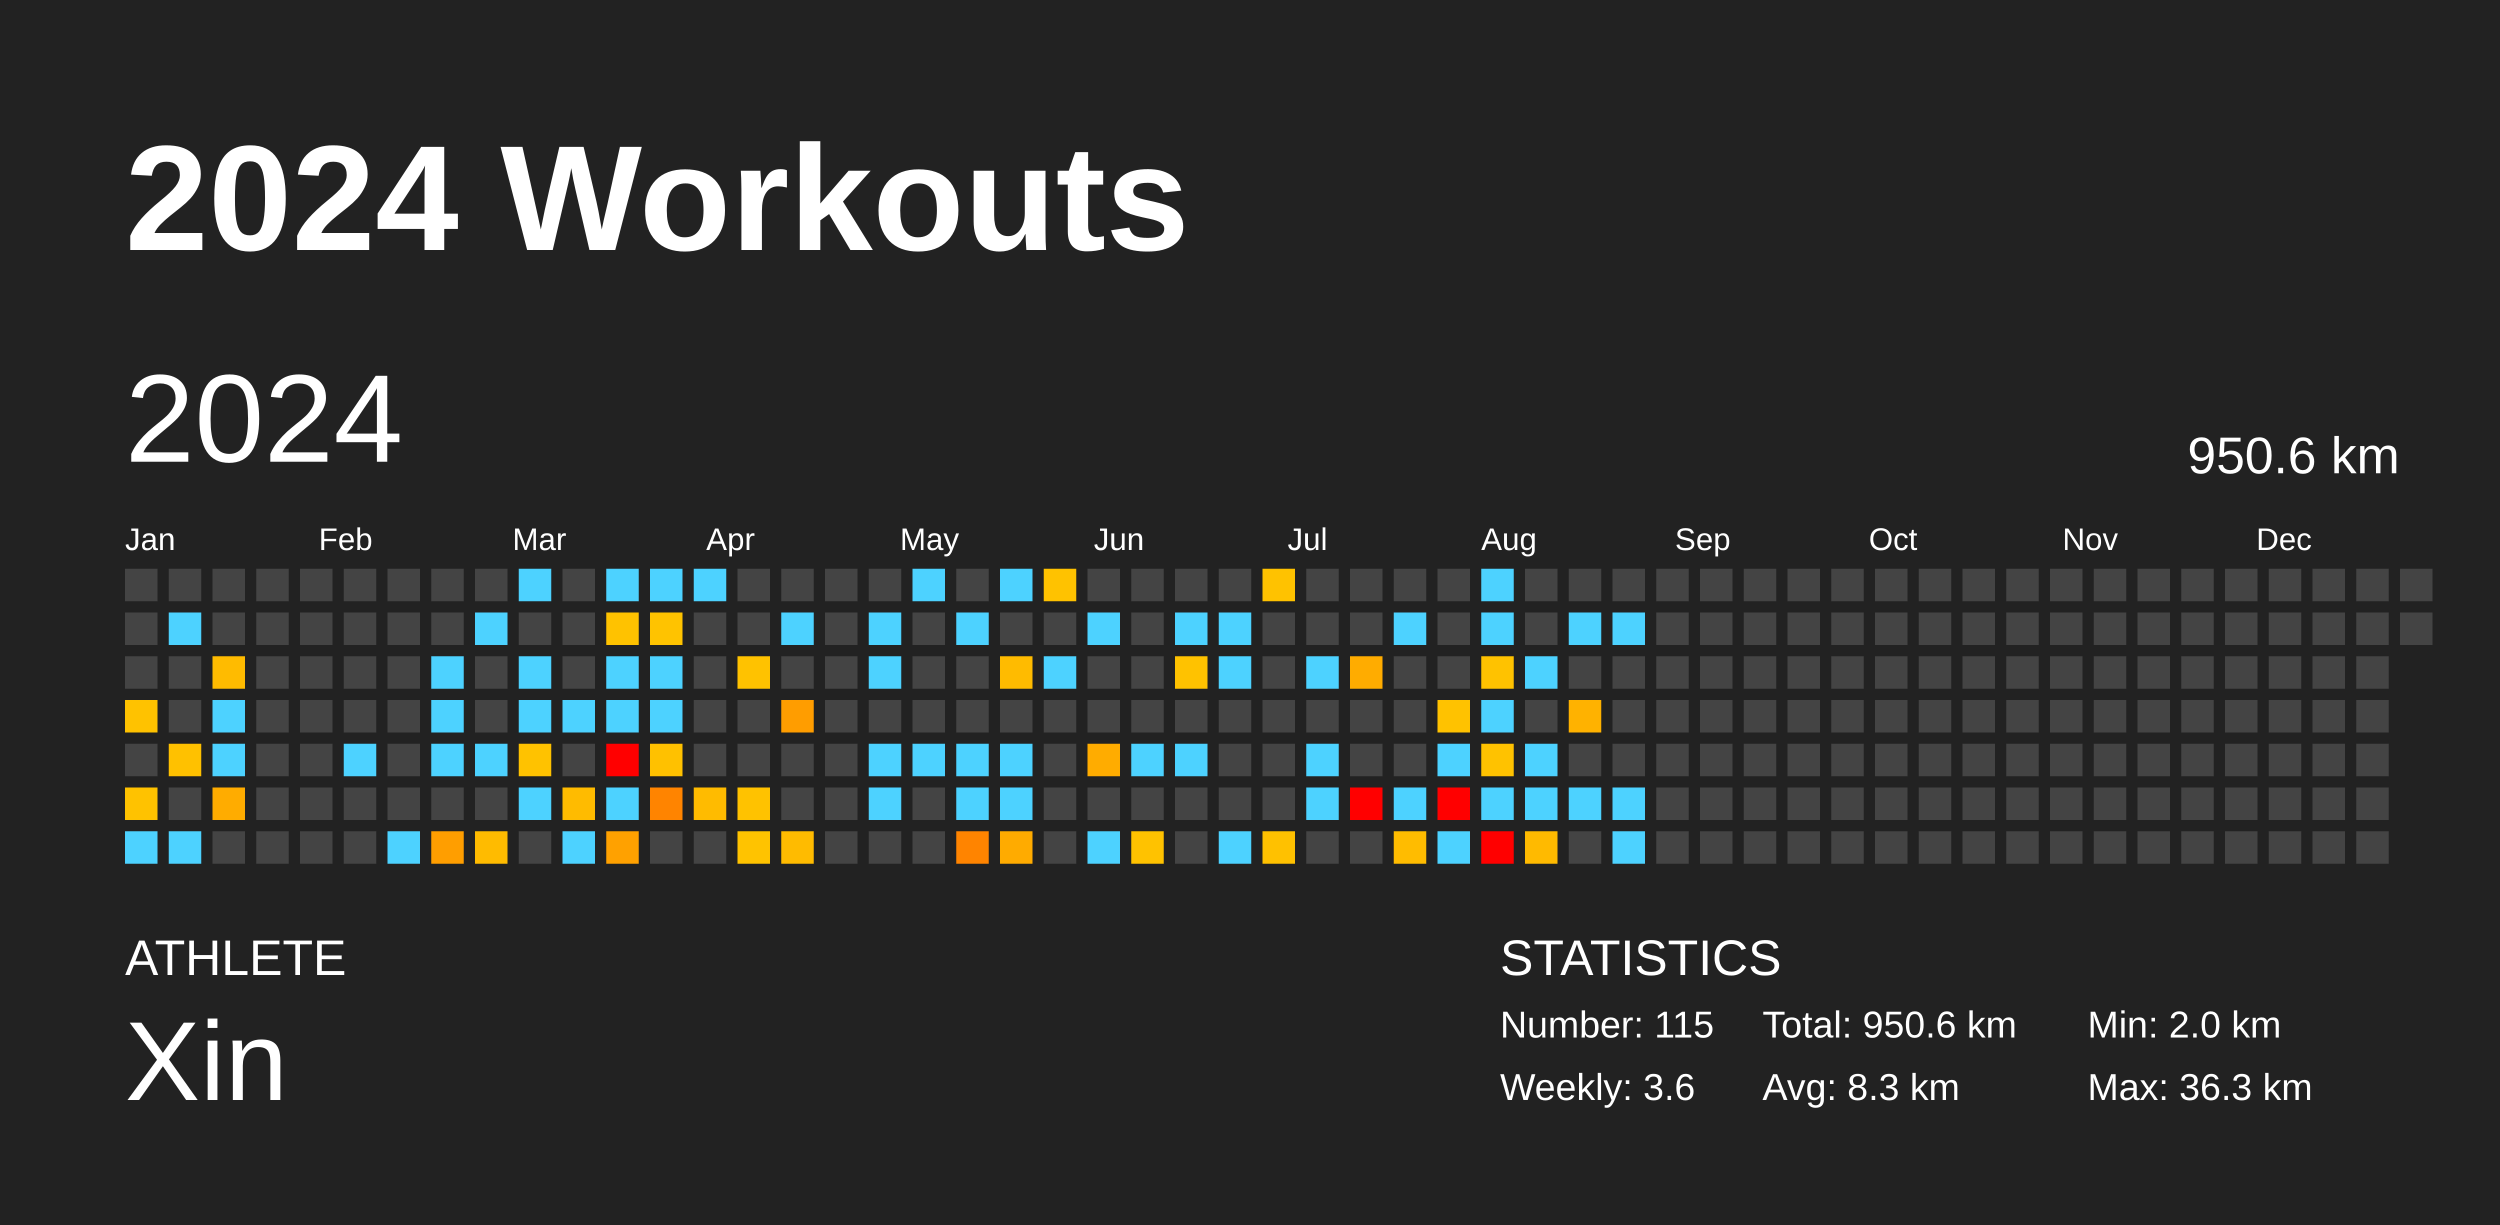
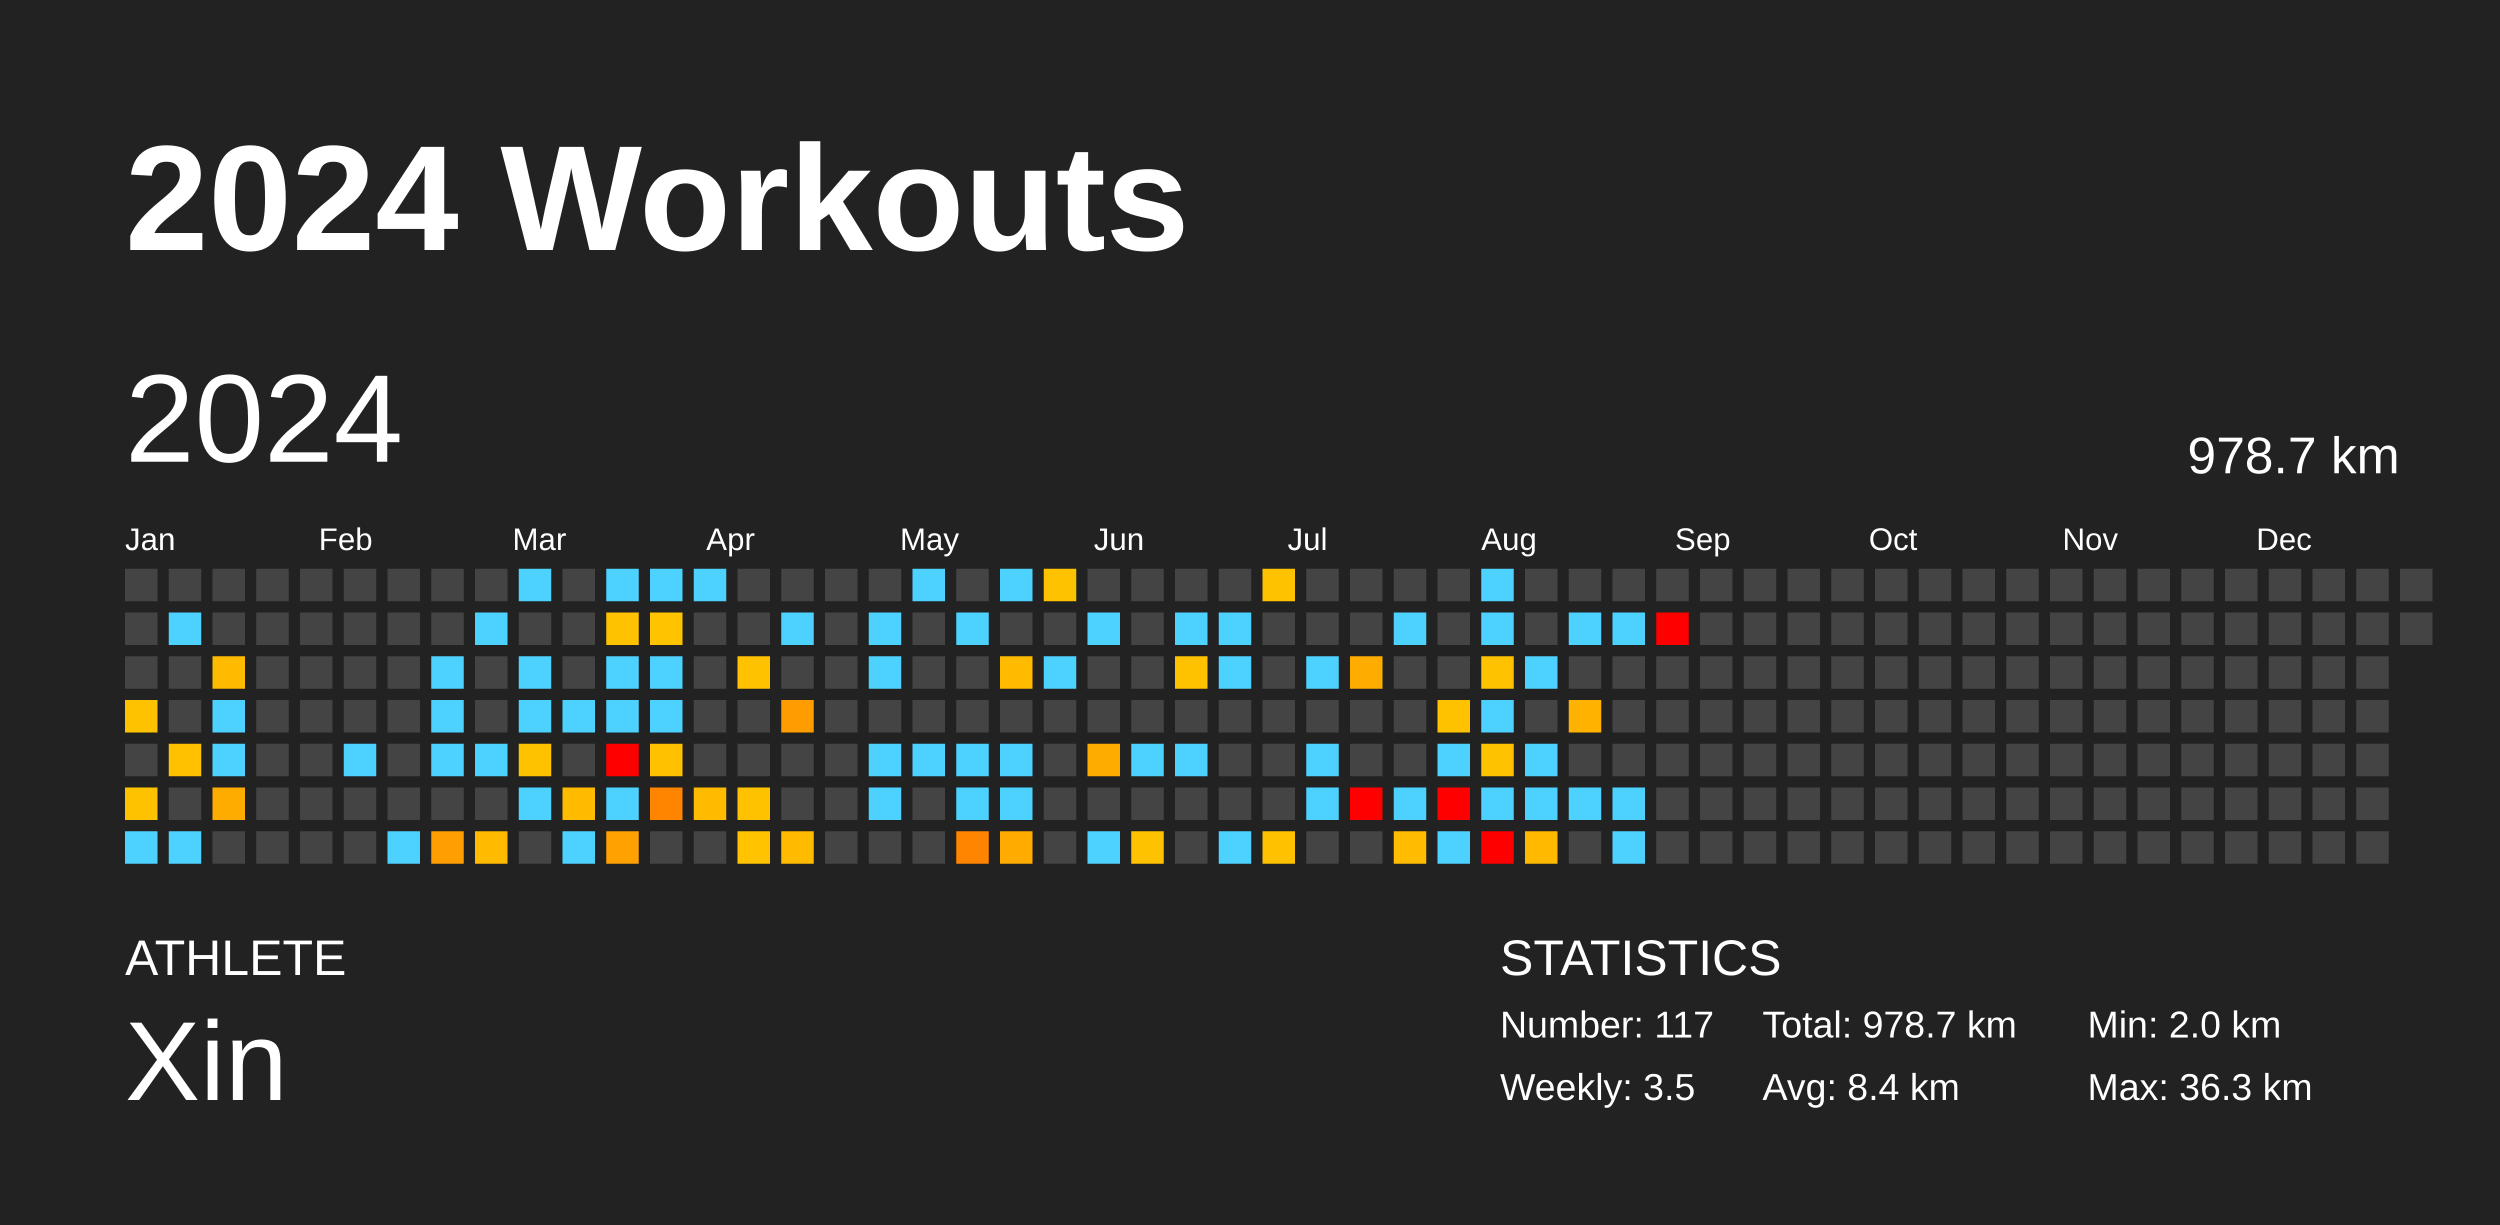
<svg xmlns="http://www.w3.org/2000/svg" baseProfile="full" height="98mm" version="1.1" viewBox="0,0,200,98" width="200mm">
  <defs />
  <rect fill="#222222" height="98" width="200" x="0" y="0" />
  <text fill="#FFFFFF" style="font-size:12px; font-family:Arial; font-weight:bold;" x="10" y="20">2024 Workouts</text>
  <text fill="#FFFFFF" style="font-size:4px; font-family:Arial" x="10" y="78">ATHLETE</text>
  <text fill="#FFFFFF" style="font-size:9px; font-family:Arial" x="10" y="88">Xin</text>
  <text fill="#FFFFFF" style="font-size:4px; font-family:Arial" x="120" y="78">STATISTICS</text>
-   <text fill="#FFFFFF" style="font-size:3px; font-family:Arial" x="120" y="83">Number: 115</text>
-   <text fill="#FFFFFF" style="font-size:3px; font-family:Arial" x="120" y="88">Weekly: 3.6</text>
-   <text fill="#FFFFFF" style="font-size:3px; font-family:Arial" x="141" y="83">Total: 950.6 km</text>
-   <text fill="#FFFFFF" style="font-size:3px; font-family:Arial" x="141" y="88">Avg: 8.3 km</text>
+   <text fill="#FFFFFF" style="font-size:3px; font-family:Arial" x="120" y="83">Number: 117</text>
+   <text fill="#FFFFFF" style="font-size:3px; font-family:Arial" x="120" y="88">Weekly: 3.5</text>
+   <text fill="#FFFFFF" style="font-size:3px; font-family:Arial" x="141" y="83">Total: 978.7 km</text>
+   <text fill="#FFFFFF" style="font-size:3px; font-family:Arial" x="141" y="88">Avg: 8.4 km</text>
  <text fill="#FFFFFF" style="font-size:3px; font-family:Arial" x="167" y="83">Min: 2.0 km</text>
  <text fill="#FFFFFF" style="font-size:3px; font-family:Arial" x="167" y="88">Max: 36.3 km</text>
  <text dominant-baseline="hanging" fill="#FFFFFF" style="font-size:10.0px; font-family:Arial;" x="10" y="30">2024</text>
-   <text dominant-baseline="hanging" fill="#FFFFFF" style="font-size:4.125px; font-family:Arial;" x="175" y="35">950.6 km</text>
+   <text dominant-baseline="hanging" fill="#FFFFFF" style="font-size:4.125px; font-family:Arial;" x="175" y="35">978.7 km</text>
  <text fill="#FFFFFF" style="font-size:2.5px; font-family:Arial" x="10.0" y="44">Jan</text>
  <text fill="#FFFFFF" style="font-size:2.5px; font-family:Arial" x="25.5" y="44">Feb</text>
  <text fill="#FFFFFF" style="font-size:2.5px; font-family:Arial" x="41.0" y="44">Mar</text>
  <text fill="#FFFFFF" style="font-size:2.5px; font-family:Arial" x="56.5" y="44">Apr</text>
  <text fill="#FFFFFF" style="font-size:2.5px; font-family:Arial" x="72.0" y="44">May</text>
  <text fill="#FFFFFF" style="font-size:2.5px; font-family:Arial" x="87.5" y="44">Jun</text>
  <text fill="#FFFFFF" style="font-size:2.5px; font-family:Arial" x="103.0" y="44">Jul</text>
  <text fill="#FFFFFF" style="font-size:2.5px; font-family:Arial" x="118.5" y="44">Aug</text>
  <text fill="#FFFFFF" style="font-size:2.5px; font-family:Arial" x="134.0" y="44">Sep</text>
  <text fill="#FFFFFF" style="font-size:2.5px; font-family:Arial" x="149.5" y="44">Oct</text>
  <text fill="#FFFFFF" style="font-size:2.5px; font-family:Arial" x="165.0" y="44">Nov</text>
  <text fill="#FFFFFF" style="font-size:2.5px; font-family:Arial" x="180.5" y="44">Dec</text>
  <rect fill="#444444" height="2.6" width="2.6" x="10.0" y="45.5" />
  <rect fill="#444444" height="2.6" width="2.6" x="10.0" y="49.0" />
  <rect fill="#444444" height="2.6" width="2.6" x="10.0" y="52.5" />
  <rect fill="#ffc200" height="2.6" width="2.6" x="10.0" y="56.0" />
  <rect fill="#444444" height="2.6" width="2.6" x="10.0" y="59.5" />
  <rect fill="#ffc200" height="2.6" width="2.6" x="10.0" y="63.0" />
  <rect fill="#4dd2ff" height="2.6" width="2.6" x="10.0" y="66.5" />
  <rect fill="#444444" height="2.6" width="2.6" x="13.5" y="45.5" />
  <rect fill="#4dd2ff" height="2.6" width="2.6" x="13.5" y="49.0" />
  <rect fill="#444444" height="2.6" width="2.6" x="13.5" y="52.5" />
  <rect fill="#444444" height="2.6" width="2.6" x="13.5" y="56.0" />
  <rect fill="#ffc100" height="2.6" width="2.6" x="13.5" y="59.5" />
  <rect fill="#444444" height="2.6" width="2.6" x="13.5" y="63.0" />
  <rect fill="#4dd2ff" height="2.6" width="2.6" x="13.5" y="66.5" />
  <rect fill="#444444" height="2.6" width="2.6" x="17.0" y="45.5" />
  <rect fill="#444444" height="2.6" width="2.6" x="17.0" y="49.0" />
  <rect fill="#ffbb00" height="2.6" width="2.6" x="17.0" y="52.5" />
  <rect fill="#4dd2ff" height="2.6" width="2.6" x="17.0" y="56.0" />
  <rect fill="#4dd2ff" height="2.6" width="2.6" x="17.0" y="59.5" />
  <rect fill="#ffac00" height="2.6" width="2.6" x="17.0" y="63.0" />
  <rect fill="#444444" height="2.6" width="2.6" x="17.0" y="66.5" />
  <rect fill="#444444" height="2.6" width="2.6" x="20.5" y="45.5" />
  <rect fill="#444444" height="2.6" width="2.6" x="20.5" y="49.0" />
  <rect fill="#444444" height="2.6" width="2.6" x="20.5" y="52.5" />
  <rect fill="#444444" height="2.6" width="2.6" x="20.5" y="56.0" />
  <rect fill="#444444" height="2.6" width="2.6" x="20.5" y="59.5" />
  <rect fill="#444444" height="2.6" width="2.6" x="20.5" y="63.0" />
  <rect fill="#444444" height="2.6" width="2.6" x="20.5" y="66.5" />
  <rect fill="#444444" height="2.6" width="2.6" x="24.0" y="45.5" />
  <rect fill="#444444" height="2.6" width="2.6" x="24.0" y="49.0" />
  <rect fill="#444444" height="2.6" width="2.6" x="24.0" y="52.5" />
  <rect fill="#444444" height="2.6" width="2.6" x="24.0" y="56.0" />
  <rect fill="#444444" height="2.6" width="2.6" x="24.0" y="59.5" />
  <rect fill="#444444" height="2.6" width="2.6" x="24.0" y="63.0" />
  <rect fill="#444444" height="2.6" width="2.6" x="24.0" y="66.5" />
  <rect fill="#444444" height="2.6" width="2.6" x="27.5" y="45.5" />
  <rect fill="#444444" height="2.6" width="2.6" x="27.5" y="49.0" />
  <rect fill="#444444" height="2.6" width="2.6" x="27.5" y="52.5" />
  <rect fill="#444444" height="2.6" width="2.6" x="27.5" y="56.0" />
  <rect fill="#4dd2ff" height="2.6" width="2.6" x="27.5" y="59.5" />
  <rect fill="#444444" height="2.6" width="2.6" x="27.5" y="63.0" />
  <rect fill="#444444" height="2.6" width="2.6" x="27.5" y="66.5" />
  <rect fill="#444444" height="2.6" width="2.6" x="31.0" y="45.5" />
  <rect fill="#444444" height="2.6" width="2.6" x="31.0" y="49.0" />
  <rect fill="#444444" height="2.6" width="2.6" x="31.0" y="52.5" />
  <rect fill="#444444" height="2.6" width="2.6" x="31.0" y="56.0" />
  <rect fill="#444444" height="2.6" width="2.6" x="31.0" y="59.5" />
  <rect fill="#444444" height="2.6" width="2.6" x="31.0" y="63.0" />
  <rect fill="#4dd2ff" height="2.6" width="2.6" x="31.0" y="66.5" />
  <rect fill="#444444" height="2.6" width="2.6" x="34.5" y="45.5" />
  <rect fill="#444444" height="2.6" width="2.6" x="34.5" y="49.0" />
  <rect fill="#4dd2ff" height="2.6" width="2.6" x="34.5" y="52.5" />
  <rect fill="#4dd2ff" height="2.6" width="2.6" x="34.5" y="56.0" />
  <rect fill="#4dd2ff" height="2.6" width="2.6" x="34.5" y="59.5" />
  <rect fill="#444444" height="2.6" width="2.6" x="34.5" y="63.0" />
  <rect fill="#ff9e00" height="2.6" width="2.6" x="34.5" y="66.5" />
  <rect fill="#444444" height="2.6" width="2.6" x="38.0" y="45.5" />
  <rect fill="#4dd2ff" height="2.6" width="2.6" x="38.0" y="49.0" />
  <rect fill="#444444" height="2.6" width="2.6" x="38.0" y="52.5" />
  <rect fill="#444444" height="2.6" width="2.6" x="38.0" y="56.0" />
  <rect fill="#4dd2ff" height="2.6" width="2.6" x="38.0" y="59.5" />
  <rect fill="#444444" height="2.6" width="2.6" x="38.0" y="63.0" />
  <rect fill="#ffbb00" height="2.6" width="2.6" x="38.0" y="66.5" />
  <rect fill="#4dd2ff" height="2.6" width="2.6" x="41.5" y="45.5" />
  <rect fill="#444444" height="2.6" width="2.6" x="41.5" y="49.0" />
  <rect fill="#4dd2ff" height="2.6" width="2.6" x="41.5" y="52.5" />
  <rect fill="#4dd2ff" height="2.6" width="2.6" x="41.5" y="56.0" />
  <rect fill="#ffc200" height="2.6" width="2.6" x="41.5" y="59.5" />
  <rect fill="#4dd2ff" height="2.6" width="2.6" x="41.5" y="63.0" />
  <rect fill="#444444" height="2.6" width="2.6" x="41.5" y="66.5" />
  <rect fill="#444444" height="2.6" width="2.6" x="45.0" y="45.5" />
  <rect fill="#444444" height="2.6" width="2.6" x="45.0" y="49.0" />
  <rect fill="#444444" height="2.6" width="2.6" x="45.0" y="52.5" />
  <rect fill="#4dd2ff" height="2.6" width="2.6" x="45.0" y="56.0" />
  <rect fill="#444444" height="2.6" width="2.6" x="45.0" y="59.5" />
  <rect fill="#ffbb00" height="2.6" width="2.6" x="45.0" y="63.0" />
  <rect fill="#4dd2ff" height="2.6" width="2.6" x="45.0" y="66.5" />
  <rect fill="#4dd2ff" height="2.6" width="2.6" x="48.5" y="45.5" />
  <rect fill="#ffc200" height="2.6" width="2.6" x="48.5" y="49.0" />
  <rect fill="#4dd2ff" height="2.6" width="2.6" x="48.5" y="52.5" />
  <rect fill="#4dd2ff" height="2.6" width="2.6" x="48.5" y="56.0" />
  <rect fill="red" height="2.6" width="2.6" x="48.5" y="59.5" />
  <rect fill="#4dd2ff" height="2.6" width="2.6" x="48.5" y="63.0" />
  <rect fill="#ffa100" height="2.6" width="2.6" x="48.5" y="66.5" />
  <rect fill="#4dd2ff" height="2.6" width="2.6" x="52.0" y="45.5" />
  <rect fill="#ffc300" height="2.6" width="2.6" x="52.0" y="49.0" />
  <rect fill="#4dd2ff" height="2.6" width="2.6" x="52.0" y="52.5" />
  <rect fill="#4dd2ff" height="2.6" width="2.6" x="52.0" y="56.0" />
  <rect fill="#ffc100" height="2.6" width="2.6" x="52.0" y="59.5" />
  <rect fill="#ff8400" height="2.6" width="2.6" x="52.0" y="63.0" />
  <rect fill="#444444" height="2.6" width="2.6" x="52.0" y="66.5" />
  <rect fill="#4dd2ff" height="2.6" width="2.6" x="55.5" y="45.5" />
  <rect fill="#444444" height="2.6" width="2.6" x="55.5" y="49.0" />
  <rect fill="#444444" height="2.6" width="2.6" x="55.5" y="52.5" />
  <rect fill="#444444" height="2.6" width="2.6" x="55.5" y="56.0" />
  <rect fill="#444444" height="2.6" width="2.6" x="55.5" y="59.5" />
  <rect fill="#ffbb00" height="2.6" width="2.6" x="55.5" y="63.0" />
  <rect fill="#444444" height="2.6" width="2.6" x="55.5" y="66.5" />
  <rect fill="#444444" height="2.6" width="2.6" x="59.0" y="45.5" />
  <rect fill="#444444" height="2.6" width="2.6" x="59.0" y="49.0" />
  <rect fill="#ffc200" height="2.6" width="2.6" x="59.0" y="52.5" />
  <rect fill="#444444" height="2.6" width="2.6" x="59.0" y="56.0" />
  <rect fill="#444444" height="2.6" width="2.6" x="59.0" y="59.5" />
  <rect fill="#ffc200" height="2.6" width="2.6" x="59.0" y="63.0" />
  <rect fill="#ffc300" height="2.6" width="2.6" x="59.0" y="66.5" />
  <rect fill="#444444" height="2.6" width="2.6" x="62.5" y="45.5" />
  <rect fill="#4dd2ff" height="2.6" width="2.6" x="62.5" y="49.0" />
  <rect fill="#444444" height="2.6" width="2.6" x="62.5" y="52.5" />
  <rect fill="#ff9d00" height="2.6" width="2.6" x="62.5" y="56.0" />
  <rect fill="#444444" height="2.6" width="2.6" x="62.5" y="59.5" />
  <rect fill="#444444" height="2.6" width="2.6" x="62.5" y="63.0" />
  <rect fill="#ffbb00" height="2.6" width="2.6" x="62.5" y="66.5" />
  <rect fill="#444444" height="2.6" width="2.6" x="66.0" y="45.5" />
  <rect fill="#444444" height="2.6" width="2.6" x="66.0" y="49.0" />
  <rect fill="#444444" height="2.6" width="2.6" x="66.0" y="52.5" />
  <rect fill="#444444" height="2.6" width="2.6" x="66.0" y="56.0" />
  <rect fill="#444444" height="2.6" width="2.6" x="66.0" y="59.5" />
  <rect fill="#444444" height="2.6" width="2.6" x="66.0" y="63.0" />
  <rect fill="#444444" height="2.6" width="2.6" x="66.0" y="66.5" />
  <rect fill="#444444" height="2.6" width="2.6" x="69.5" y="45.5" />
  <rect fill="#4dd2ff" height="2.6" width="2.6" x="69.5" y="49.0" />
  <rect fill="#4dd2ff" height="2.6" width="2.6" x="69.5" y="52.5" />
  <rect fill="#444444" height="2.6" width="2.6" x="69.5" y="56.0" />
  <rect fill="#4dd2ff" height="2.6" width="2.6" x="69.5" y="59.5" />
  <rect fill="#4dd2ff" height="2.6" width="2.6" x="69.5" y="63.0" />
  <rect fill="#444444" height="2.6" width="2.6" x="69.5" y="66.5" />
  <rect fill="#4dd2ff" height="2.6" width="2.6" x="73.0" y="45.5" />
  <rect fill="#444444" height="2.6" width="2.6" x="73.0" y="49.0" />
  <rect fill="#444444" height="2.6" width="2.6" x="73.0" y="52.5" />
  <rect fill="#444444" height="2.6" width="2.6" x="73.0" y="56.0" />
  <rect fill="#4dd2ff" height="2.6" width="2.6" x="73.0" y="59.5" />
  <rect fill="#444444" height="2.6" width="2.6" x="73.0" y="63.0" />
  <rect fill="#444444" height="2.6" width="2.6" x="73.0" y="66.5" />
  <rect fill="#444444" height="2.6" width="2.6" x="76.5" y="45.5" />
  <rect fill="#4dd2ff" height="2.6" width="2.6" x="76.5" y="49.0" />
  <rect fill="#444444" height="2.6" width="2.6" x="76.5" y="52.5" />
  <rect fill="#444444" height="2.6" width="2.6" x="76.5" y="56.0" />
  <rect fill="#4dd2ff" height="2.6" width="2.6" x="76.5" y="59.5" />
  <rect fill="#4dd2ff" height="2.6" width="2.6" x="76.5" y="63.0" />
  <rect fill="#ff8400" height="2.6" width="2.6" x="76.5" y="66.5" />
  <rect fill="#4dd2ff" height="2.6" width="2.6" x="80.0" y="45.5" />
  <rect fill="#444444" height="2.6" width="2.6" x="80.0" y="49.0" />
  <rect fill="#ffbb00" height="2.6" width="2.6" x="80.0" y="52.5" />
  <rect fill="#444444" height="2.6" width="2.6" x="80.0" y="56.0" />
  <rect fill="#4dd2ff" height="2.6" width="2.6" x="80.0" y="59.5" />
  <rect fill="#4dd2ff" height="2.6" width="2.6" x="80.0" y="63.0" />
  <rect fill="#ffab00" height="2.6" width="2.6" x="80.0" y="66.5" />
  <rect fill="#ffc200" height="2.6" width="2.6" x="83.5" y="45.5" />
  <rect fill="#444444" height="2.6" width="2.6" x="83.5" y="49.0" />
  <rect fill="#4dd2ff" height="2.6" width="2.6" x="83.5" y="52.5" />
  <rect fill="#444444" height="2.6" width="2.6" x="83.5" y="56.0" />
  <rect fill="#444444" height="2.6" width="2.6" x="83.5" y="59.5" />
  <rect fill="#444444" height="2.6" width="2.6" x="83.5" y="63.0" />
  <rect fill="#444444" height="2.6" width="2.6" x="83.5" y="66.5" />
  <rect fill="#444444" height="2.6" width="2.6" x="87.0" y="45.5" />
  <rect fill="#4dd2ff" height="2.6" width="2.6" x="87.0" y="49.0" />
  <rect fill="#444444" height="2.6" width="2.6" x="87.0" y="52.5" />
  <rect fill="#444444" height="2.6" width="2.6" x="87.0" y="56.0" />
  <rect fill="#ffac00" height="2.6" width="2.6" x="87.0" y="59.5" />
  <rect fill="#444444" height="2.6" width="2.6" x="87.0" y="63.0" />
  <rect fill="#4dd2ff" height="2.6" width="2.6" x="87.0" y="66.5" />
  <rect fill="#444444" height="2.6" width="2.6" x="90.5" y="45.5" />
  <rect fill="#444444" height="2.6" width="2.6" x="90.5" y="49.0" />
  <rect fill="#444444" height="2.6" width="2.6" x="90.5" y="52.5" />
  <rect fill="#444444" height="2.6" width="2.6" x="90.5" y="56.0" />
  <rect fill="#4dd2ff" height="2.6" width="2.6" x="90.5" y="59.5" />
  <rect fill="#444444" height="2.6" width="2.6" x="90.5" y="63.0" />
  <rect fill="#ffc200" height="2.6" width="2.6" x="90.5" y="66.5" />
  <rect fill="#444444" height="2.6" width="2.6" x="94.0" y="45.5" />
  <rect fill="#4dd2ff" height="2.6" width="2.6" x="94.0" y="49.0" />
  <rect fill="#ffc200" height="2.6" width="2.6" x="94.0" y="52.5" />
  <rect fill="#444444" height="2.6" width="2.6" x="94.0" y="56.0" />
  <rect fill="#4dd2ff" height="2.6" width="2.6" x="94.0" y="59.5" />
  <rect fill="#444444" height="2.6" width="2.6" x="94.0" y="63.0" />
  <rect fill="#444444" height="2.6" width="2.6" x="94.0" y="66.5" />
  <rect fill="#444444" height="2.6" width="2.6" x="97.5" y="45.5" />
  <rect fill="#4dd2ff" height="2.6" width="2.6" x="97.5" y="49.0" />
  <rect fill="#4dd2ff" height="2.6" width="2.6" x="97.5" y="52.5" />
  <rect fill="#444444" height="2.6" width="2.6" x="97.5" y="56.0" />
  <rect fill="#444444" height="2.6" width="2.6" x="97.5" y="59.5" />
  <rect fill="#444444" height="2.6" width="2.6" x="97.5" y="63.0" />
  <rect fill="#4dd2ff" height="2.6" width="2.6" x="97.5" y="66.5" />
  <rect fill="#ffc200" height="2.6" width="2.6" x="101.0" y="45.5" />
  <rect fill="#444444" height="2.6" width="2.6" x="101.0" y="49.0" />
  <rect fill="#444444" height="2.6" width="2.6" x="101.0" y="52.5" />
  <rect fill="#444444" height="2.6" width="2.6" x="101.0" y="56.0" />
  <rect fill="#444444" height="2.6" width="2.6" x="101.0" y="59.5" />
  <rect fill="#444444" height="2.6" width="2.6" x="101.0" y="63.0" />
  <rect fill="#ffc100" height="2.6" width="2.6" x="101.0" y="66.5" />
  <rect fill="#444444" height="2.6" width="2.6" x="104.5" y="45.5" />
  <rect fill="#444444" height="2.6" width="2.6" x="104.5" y="49.0" />
  <rect fill="#4dd2ff" height="2.6" width="2.6" x="104.5" y="52.5" />
  <rect fill="#444444" height="2.6" width="2.6" x="104.5" y="56.0" />
  <rect fill="#4dd2ff" height="2.6" width="2.6" x="104.5" y="59.5" />
  <rect fill="#4dd2ff" height="2.6" width="2.6" x="104.5" y="63.0" />
  <rect fill="#444444" height="2.6" width="2.6" x="104.5" y="66.5" />
  <rect fill="#444444" height="2.6" width="2.6" x="108.0" y="45.5" />
  <rect fill="#444444" height="2.6" width="2.6" x="108.0" y="49.0" />
  <rect fill="#ffac00" height="2.6" width="2.6" x="108.0" y="52.5" />
  <rect fill="#444444" height="2.6" width="2.6" x="108.0" y="56.0" />
  <rect fill="#444444" height="2.6" width="2.6" x="108.0" y="59.5" />
  <rect fill="red" height="2.6" width="2.6" x="108.0" y="63.0" />
  <rect fill="#444444" height="2.6" width="2.6" x="108.0" y="66.5" />
  <rect fill="#444444" height="2.6" width="2.6" x="111.5" y="45.5" />
  <rect fill="#4dd2ff" height="2.6" width="2.6" x="111.5" y="49.0" />
  <rect fill="#444444" height="2.6" width="2.6" x="111.5" y="52.5" />
  <rect fill="#444444" height="2.6" width="2.6" x="111.5" y="56.0" />
  <rect fill="#444444" height="2.6" width="2.6" x="111.5" y="59.5" />
  <rect fill="#4dd2ff" height="2.6" width="2.6" x="111.5" y="63.0" />
  <rect fill="#ffbc00" height="2.6" width="2.6" x="111.5" y="66.5" />
  <rect fill="#444444" height="2.6" width="2.6" x="115.0" y="45.5" />
  <rect fill="#444444" height="2.6" width="2.6" x="115.0" y="49.0" />
  <rect fill="#444444" height="2.6" width="2.6" x="115.0" y="52.5" />
  <rect fill="#ffc200" height="2.6" width="2.6" x="115.0" y="56.0" />
  <rect fill="#4dd2ff" height="2.6" width="2.6" x="115.0" y="59.5" />
  <rect fill="red" height="2.6" width="2.6" x="115.0" y="63.0" />
  <rect fill="#4dd2ff" height="2.6" width="2.6" x="115.0" y="66.5" />
  <rect fill="#4dd2ff" height="2.6" width="2.6" x="118.5" y="45.5" />
  <rect fill="#4dd2ff" height="2.6" width="2.6" x="118.5" y="49.0" />
  <rect fill="#ffc200" height="2.6" width="2.6" x="118.5" y="52.5" />
  <rect fill="#4dd2ff" height="2.6" width="2.6" x="118.5" y="56.0" />
  <rect fill="#ffc200" height="2.6" width="2.6" x="118.5" y="59.5" />
  <rect fill="#4dd2ff" height="2.6" width="2.6" x="118.5" y="63.0" />
  <rect fill="red" height="2.6" width="2.6" x="118.5" y="66.5" />
  <rect fill="#444444" height="2.6" width="2.6" x="122.0" y="45.5" />
  <rect fill="#444444" height="2.6" width="2.6" x="122.0" y="49.0" />
  <rect fill="#4dd2ff" height="2.6" width="2.6" x="122.0" y="52.5" />
  <rect fill="#444444" height="2.6" width="2.6" x="122.0" y="56.0" />
  <rect fill="#4dd2ff" height="2.6" width="2.6" x="122.0" y="59.5" />
  <rect fill="#4dd2ff" height="2.6" width="2.6" x="122.0" y="63.0" />
  <rect fill="#ffba00" height="2.6" width="2.6" x="122.0" y="66.5" />
  <rect fill="#444444" height="2.6" width="2.6" x="125.5" y="45.5" />
  <rect fill="#4dd2ff" height="2.6" width="2.6" x="125.5" y="49.0" />
  <rect fill="#444444" height="2.6" width="2.6" x="125.5" y="52.5" />
  <rect fill="#ffb200" height="2.6" width="2.6" x="125.5" y="56.0" />
  <rect fill="#444444" height="2.6" width="2.6" x="125.5" y="59.5" />
  <rect fill="#4dd2ff" height="2.6" width="2.6" x="125.5" y="63.0" />
  <rect fill="#444444" height="2.6" width="2.6" x="125.5" y="66.5" />
  <rect fill="#444444" height="2.6" width="2.6" x="129.0" y="45.5" />
  <rect fill="#4dd2ff" height="2.6" width="2.6" x="129.0" y="49.0" />
  <rect fill="#444444" height="2.6" width="2.6" x="129.0" y="52.5" />
  <rect fill="#444444" height="2.6" width="2.6" x="129.0" y="56.0" />
  <rect fill="#444444" height="2.6" width="2.6" x="129.0" y="59.5" />
  <rect fill="#4dd2ff" height="2.6" width="2.6" x="129.0" y="63.0" />
  <rect fill="#4dd2ff" height="2.6" width="2.6" x="129.0" y="66.5" />
  <rect fill="#444444" height="2.6" width="2.6" x="132.5" y="45.5" />
-   <rect fill="#444444" height="2.6" width="2.6" x="132.5" y="49.0" />
+   <rect fill="red" height="2.6" width="2.6" x="132.5" y="49.0" />
  <rect fill="#444444" height="2.6" width="2.6" x="132.5" y="52.5" />
  <rect fill="#444444" height="2.6" width="2.6" x="132.5" y="56.0" />
  <rect fill="#444444" height="2.6" width="2.6" x="132.5" y="59.5" />
  <rect fill="#444444" height="2.6" width="2.6" x="132.5" y="63.0" />
  <rect fill="#444444" height="2.6" width="2.6" x="132.5" y="66.5" />
  <rect fill="#444444" height="2.6" width="2.6" x="136.0" y="45.5" />
  <rect fill="#444444" height="2.6" width="2.6" x="136.0" y="49.0" />
  <rect fill="#444444" height="2.6" width="2.6" x="136.0" y="52.5" />
  <rect fill="#444444" height="2.6" width="2.6" x="136.0" y="56.0" />
  <rect fill="#444444" height="2.6" width="2.6" x="136.0" y="59.5" />
  <rect fill="#444444" height="2.6" width="2.6" x="136.0" y="63.0" />
  <rect fill="#444444" height="2.6" width="2.6" x="136.0" y="66.5" />
  <rect fill="#444444" height="2.6" width="2.6" x="139.5" y="45.5" />
  <rect fill="#444444" height="2.6" width="2.6" x="139.5" y="49.0" />
  <rect fill="#444444" height="2.6" width="2.6" x="139.5" y="52.5" />
  <rect fill="#444444" height="2.6" width="2.6" x="139.5" y="56.0" />
  <rect fill="#444444" height="2.6" width="2.6" x="139.5" y="59.5" />
  <rect fill="#444444" height="2.6" width="2.6" x="139.5" y="63.0" />
  <rect fill="#444444" height="2.6" width="2.6" x="139.5" y="66.5" />
  <rect fill="#444444" height="2.6" width="2.6" x="143.0" y="45.5" />
  <rect fill="#444444" height="2.6" width="2.6" x="143.0" y="49.0" />
  <rect fill="#444444" height="2.6" width="2.6" x="143.0" y="52.5" />
  <rect fill="#444444" height="2.6" width="2.6" x="143.0" y="56.0" />
  <rect fill="#444444" height="2.6" width="2.6" x="143.0" y="59.5" />
  <rect fill="#444444" height="2.6" width="2.6" x="143.0" y="63.0" />
  <rect fill="#444444" height="2.6" width="2.6" x="143.0" y="66.5" />
  <rect fill="#444444" height="2.6" width="2.6" x="146.5" y="45.5" />
  <rect fill="#444444" height="2.6" width="2.6" x="146.5" y="49.0" />
  <rect fill="#444444" height="2.6" width="2.6" x="146.5" y="52.5" />
  <rect fill="#444444" height="2.6" width="2.6" x="146.5" y="56.0" />
  <rect fill="#444444" height="2.6" width="2.6" x="146.5" y="59.5" />
  <rect fill="#444444" height="2.6" width="2.6" x="146.5" y="63.0" />
  <rect fill="#444444" height="2.6" width="2.6" x="146.5" y="66.5" />
  <rect fill="#444444" height="2.6" width="2.6" x="150.0" y="45.5" />
  <rect fill="#444444" height="2.6" width="2.6" x="150.0" y="49.0" />
  <rect fill="#444444" height="2.6" width="2.6" x="150.0" y="52.5" />
  <rect fill="#444444" height="2.6" width="2.6" x="150.0" y="56.0" />
  <rect fill="#444444" height="2.6" width="2.6" x="150.0" y="59.5" />
  <rect fill="#444444" height="2.6" width="2.6" x="150.0" y="63.0" />
  <rect fill="#444444" height="2.6" width="2.6" x="150.0" y="66.5" />
  <rect fill="#444444" height="2.6" width="2.6" x="153.5" y="45.5" />
  <rect fill="#444444" height="2.6" width="2.6" x="153.5" y="49.0" />
  <rect fill="#444444" height="2.6" width="2.6" x="153.5" y="52.5" />
  <rect fill="#444444" height="2.6" width="2.6" x="153.5" y="56.0" />
  <rect fill="#444444" height="2.6" width="2.6" x="153.5" y="59.5" />
  <rect fill="#444444" height="2.6" width="2.6" x="153.5" y="63.0" />
  <rect fill="#444444" height="2.6" width="2.6" x="153.5" y="66.5" />
  <rect fill="#444444" height="2.6" width="2.6" x="157.0" y="45.5" />
  <rect fill="#444444" height="2.6" width="2.6" x="157.0" y="49.0" />
  <rect fill="#444444" height="2.6" width="2.6" x="157.0" y="52.5" />
  <rect fill="#444444" height="2.6" width="2.6" x="157.0" y="56.0" />
  <rect fill="#444444" height="2.6" width="2.6" x="157.0" y="59.5" />
  <rect fill="#444444" height="2.6" width="2.6" x="157.0" y="63.0" />
  <rect fill="#444444" height="2.6" width="2.6" x="157.0" y="66.5" />
  <rect fill="#444444" height="2.6" width="2.6" x="160.5" y="45.5" />
  <rect fill="#444444" height="2.6" width="2.6" x="160.5" y="49.0" />
  <rect fill="#444444" height="2.6" width="2.6" x="160.5" y="52.5" />
  <rect fill="#444444" height="2.6" width="2.6" x="160.5" y="56.0" />
  <rect fill="#444444" height="2.6" width="2.6" x="160.5" y="59.5" />
  <rect fill="#444444" height="2.6" width="2.6" x="160.5" y="63.0" />
  <rect fill="#444444" height="2.6" width="2.6" x="160.5" y="66.5" />
  <rect fill="#444444" height="2.6" width="2.6" x="164.0" y="45.5" />
  <rect fill="#444444" height="2.6" width="2.6" x="164.0" y="49.0" />
  <rect fill="#444444" height="2.6" width="2.6" x="164.0" y="52.5" />
  <rect fill="#444444" height="2.6" width="2.6" x="164.0" y="56.0" />
  <rect fill="#444444" height="2.6" width="2.6" x="164.0" y="59.5" />
  <rect fill="#444444" height="2.6" width="2.6" x="164.0" y="63.0" />
  <rect fill="#444444" height="2.6" width="2.6" x="164.0" y="66.5" />
  <rect fill="#444444" height="2.6" width="2.6" x="167.5" y="45.5" />
  <rect fill="#444444" height="2.6" width="2.6" x="167.5" y="49.0" />
  <rect fill="#444444" height="2.6" width="2.6" x="167.5" y="52.5" />
  <rect fill="#444444" height="2.6" width="2.6" x="167.5" y="56.0" />
  <rect fill="#444444" height="2.6" width="2.6" x="167.5" y="59.5" />
  <rect fill="#444444" height="2.6" width="2.6" x="167.5" y="63.0" />
  <rect fill="#444444" height="2.6" width="2.6" x="167.5" y="66.5" />
  <rect fill="#444444" height="2.6" width="2.6" x="171.0" y="45.5" />
  <rect fill="#444444" height="2.6" width="2.6" x="171.0" y="49.0" />
  <rect fill="#444444" height="2.6" width="2.6" x="171.0" y="52.5" />
  <rect fill="#444444" height="2.6" width="2.6" x="171.0" y="56.0" />
  <rect fill="#444444" height="2.6" width="2.6" x="171.0" y="59.5" />
  <rect fill="#444444" height="2.6" width="2.6" x="171.0" y="63.0" />
  <rect fill="#444444" height="2.6" width="2.6" x="171.0" y="66.5" />
  <rect fill="#444444" height="2.6" width="2.6" x="174.5" y="45.5" />
  <rect fill="#444444" height="2.6" width="2.6" x="174.5" y="49.0" />
  <rect fill="#444444" height="2.6" width="2.6" x="174.5" y="52.5" />
  <rect fill="#444444" height="2.6" width="2.6" x="174.5" y="56.0" />
  <rect fill="#444444" height="2.6" width="2.6" x="174.5" y="59.5" />
  <rect fill="#444444" height="2.6" width="2.6" x="174.5" y="63.0" />
  <rect fill="#444444" height="2.6" width="2.6" x="174.5" y="66.5" />
  <rect fill="#444444" height="2.6" width="2.6" x="178.0" y="45.5" />
  <rect fill="#444444" height="2.6" width="2.6" x="178.0" y="49.0" />
  <rect fill="#444444" height="2.6" width="2.6" x="178.0" y="52.5" />
  <rect fill="#444444" height="2.6" width="2.6" x="178.0" y="56.0" />
  <rect fill="#444444" height="2.6" width="2.6" x="178.0" y="59.5" />
  <rect fill="#444444" height="2.6" width="2.6" x="178.0" y="63.0" />
  <rect fill="#444444" height="2.6" width="2.6" x="178.0" y="66.5" />
  <rect fill="#444444" height="2.6" width="2.6" x="181.5" y="45.5" />
  <rect fill="#444444" height="2.6" width="2.6" x="181.5" y="49.0" />
  <rect fill="#444444" height="2.6" width="2.6" x="181.5" y="52.5" />
  <rect fill="#444444" height="2.6" width="2.6" x="181.5" y="56.0" />
  <rect fill="#444444" height="2.6" width="2.6" x="181.5" y="59.5" />
  <rect fill="#444444" height="2.6" width="2.6" x="181.5" y="63.0" />
  <rect fill="#444444" height="2.6" width="2.6" x="181.5" y="66.5" />
  <rect fill="#444444" height="2.6" width="2.6" x="185.0" y="45.5" />
  <rect fill="#444444" height="2.6" width="2.6" x="185.0" y="49.0" />
  <rect fill="#444444" height="2.6" width="2.6" x="185.0" y="52.5" />
  <rect fill="#444444" height="2.6" width="2.6" x="185.0" y="56.0" />
  <rect fill="#444444" height="2.6" width="2.6" x="185.0" y="59.5" />
  <rect fill="#444444" height="2.6" width="2.6" x="185.0" y="63.0" />
  <rect fill="#444444" height="2.6" width="2.6" x="185.0" y="66.5" />
  <rect fill="#444444" height="2.6" width="2.6" x="188.5" y="45.5" />
  <rect fill="#444444" height="2.6" width="2.6" x="188.5" y="49.0" />
  <rect fill="#444444" height="2.6" width="2.6" x="188.5" y="52.5" />
  <rect fill="#444444" height="2.6" width="2.6" x="188.5" y="56.0" />
  <rect fill="#444444" height="2.6" width="2.6" x="188.5" y="59.5" />
  <rect fill="#444444" height="2.6" width="2.6" x="188.5" y="63.0" />
  <rect fill="#444444" height="2.6" width="2.6" x="188.5" y="66.5" />
  <rect fill="#444444" height="2.6" width="2.6" x="192.0" y="45.5" />
  <rect fill="#444444" height="2.6" width="2.6" x="192.0" y="49.0" />
</svg>
